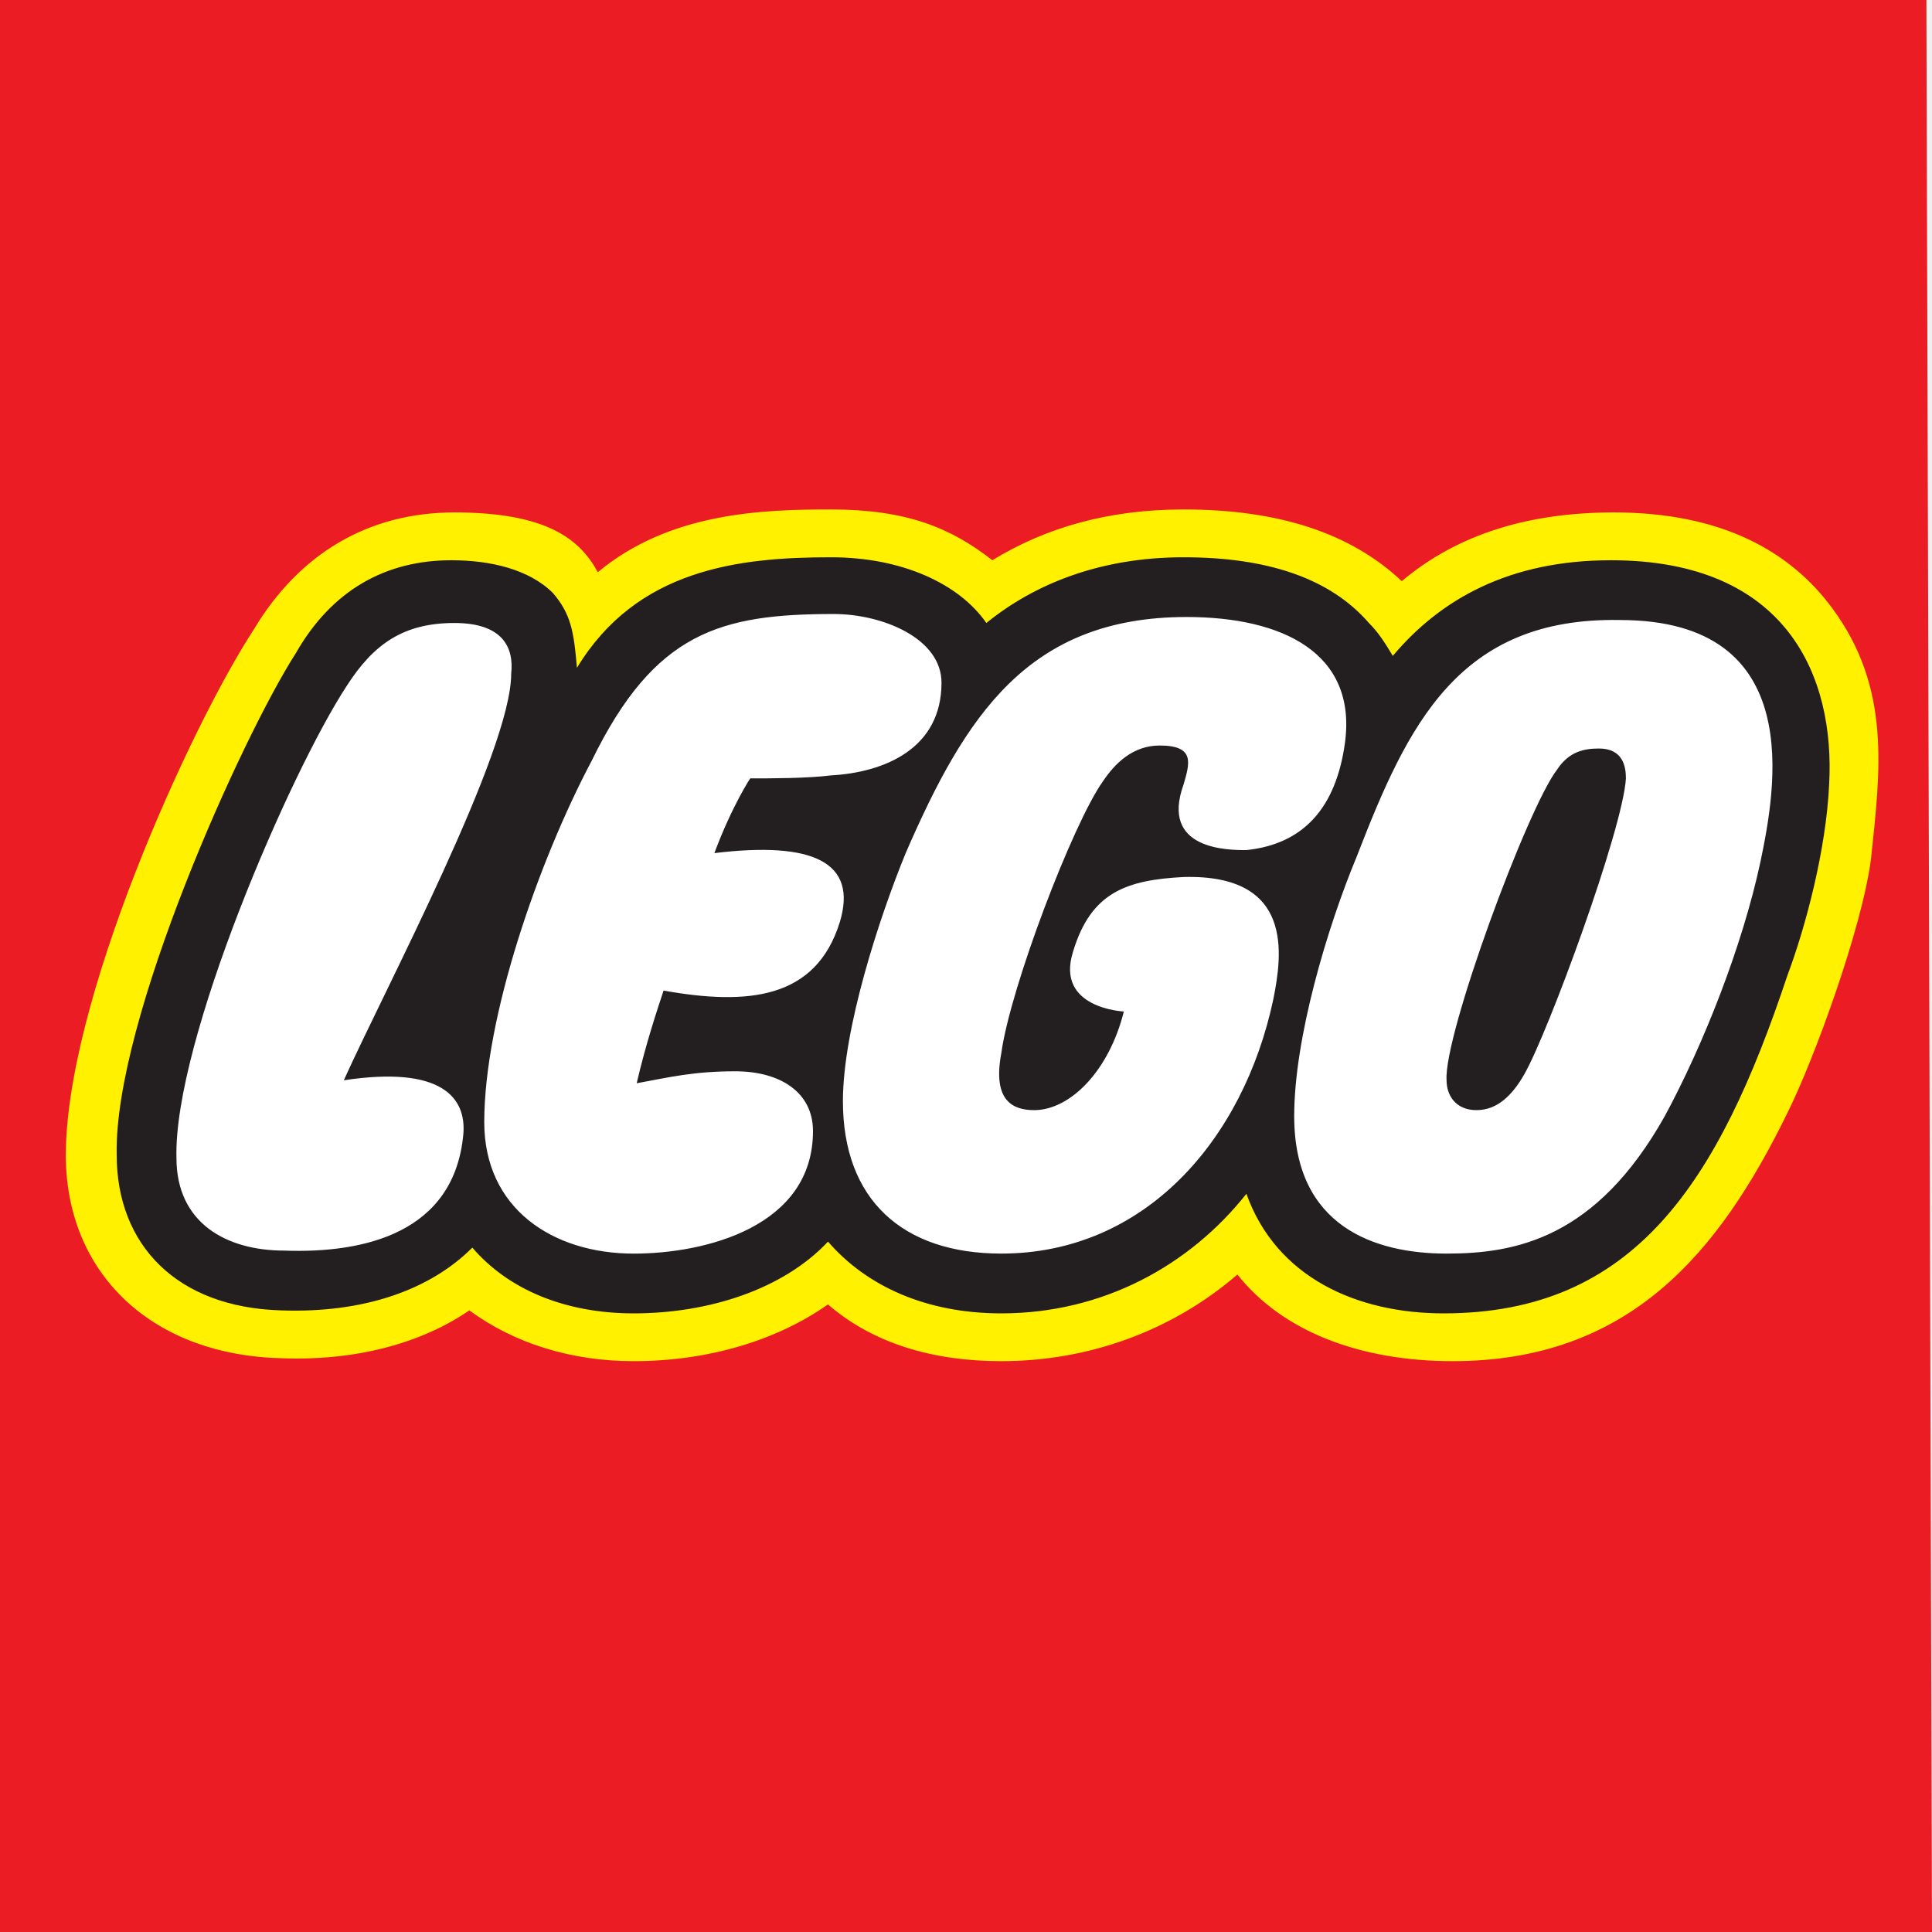
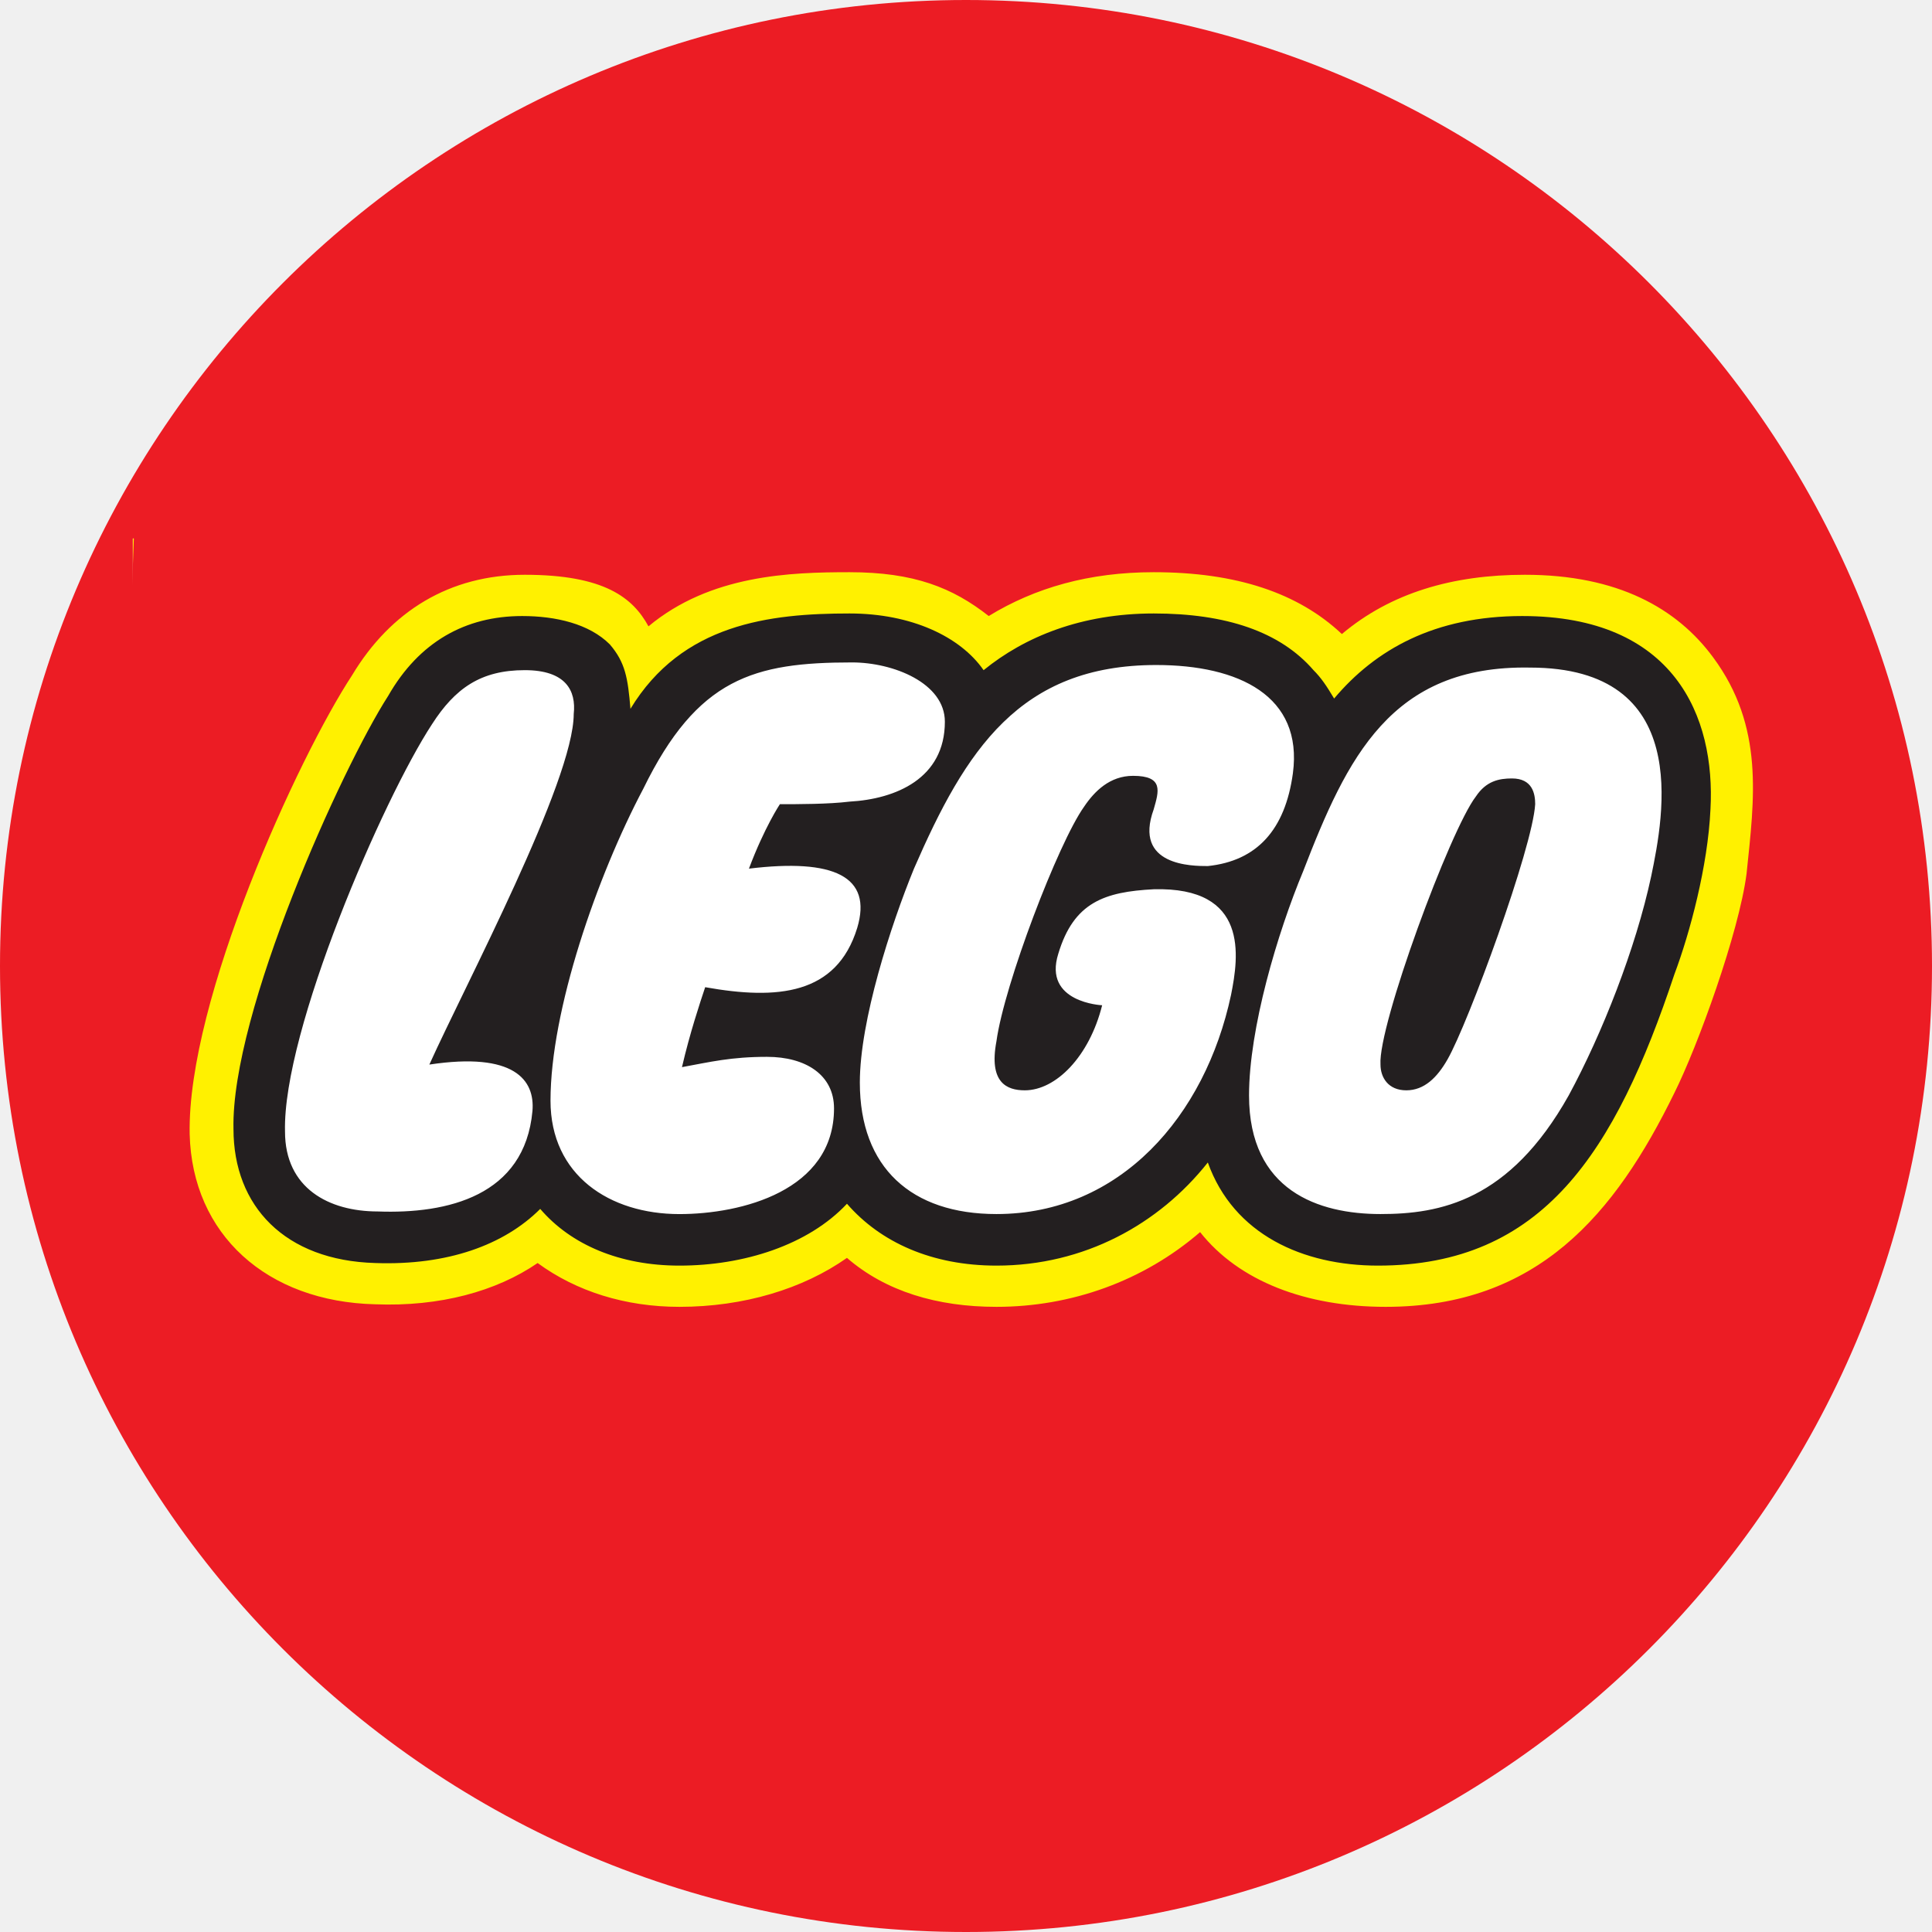
<svg xmlns="http://www.w3.org/2000/svg" version="1.1" id="Layer_1" x="0px" y="0px" width="100px" height="100px" viewBox="0 0 100 100" enable-background="new 0 0 100 100" xml:space="preserve">
-   <polygon fill-rule="evenodd" clip-rule="evenodd" fill="#FFFFFF" points="99.709,0 99.709,99.382 0.005,99.382 0,0 99.709,0 " />
-   <path fill-rule="evenodd" clip-rule="evenodd" fill="#FFF100" d="M0.005,0v99.382h99.704V0H0.005L0.005,0z M93.903,40.6  c-0.154,3.093-1.086,6.961-2.012,9.59c-3.56,10.519-7.581,17.017-17.173,17.017c-2.782,0-7.731-0.774-9.589-5.724l-0.465-1.084  l-0.773,0.929c-2.938,3.714-7.271,5.879-12.065,6.032c-3.558,0-6.496-1.237-8.353-3.559l-0.619-0.618l-0.464,0.618  c-2.011,2.167-5.57,3.405-9.591,3.405c-3.249,0-6.033-1.084-7.889-3.095l-0.464-0.464l-0.619,0.464  c-2.011,2.011-5.104,3.095-9.127,3.095c-4.95-0.155-7.889-2.939-8.044-7.427c-0.154-6.805,6.498-21.192,9.282-25.678  c1.702-2.939,4.177-4.331,7.425-4.331c2.32,0,3.867,0.463,4.795,1.392c0.773,0.929,0.928,1.702,0.928,3.403l0.155,2.321l1.237-2.011  c2.939-4.642,7.735-5.26,12.53-5.26c3.248,0,6.188,1.238,7.424,3.094l0.465,0.619l0.618-0.464c2.321-2.166,5.879-3.249,9.746-3.249  c4.179,0,7.271,1.083,9.128,3.094c0.308,0.464,0.618,0.774,1.082,1.547l0.464,1.083l0.619-0.928  c2.63-3.093,6.342-4.795,10.826-4.795c3.561,0,6.343,1.083,8.199,2.939C93.749,34.876,94.056,38.125,93.903,40.6L93.903,40.6z" />
-   <path fill-rule="evenodd" clip-rule="evenodd" fill="#EC1C24" d="M0,0v100h100L99.709,0H0.005H0z M96.842,44.468  c-0.464,3.558-2.938,10.363-4.332,13.148c-3.556,7.271-8.199,12.838-17.324,12.838c-4.795,0-8.815-1.546-11.138-4.485  c-3.403,2.939-7.734,4.485-12.222,4.485c-3.558,0-6.651-0.928-8.971-2.938c-2.63,1.856-6.188,2.938-10.055,2.938  c-3.249,0-6.188-0.928-8.508-2.629c-2.476,1.701-5.879,2.629-9.746,2.476C8.049,70.146,3.564,66.123,3.409,60.09  c-0.155-8.044,6.497-22.584,9.745-27.534c2.321-3.868,5.879-6.033,10.365-6.033c4.795,0,6.497,1.393,7.424,3.094  c3.714-3.094,8.509-3.248,12.066-3.248c3.868,0,6.188,0.928,8.353,2.629c2.785-1.701,6.033-2.629,9.9-2.629  c4.95,0,8.664,1.237,11.293,3.711c2.938-2.475,6.652-3.557,10.983-3.557c5.567,0,9.124,2.011,11.292,4.95  C97.925,35.649,97.307,39.981,96.842,44.468L96.842,44.468z" />
-   <path fill-rule="evenodd" clip-rule="evenodd" fill="#231F20" d="M83.382,28.998c-5.257,0-8.816,2.011-11.291,4.95  c-0.464-0.773-0.772-1.237-1.237-1.702c-2.01-2.32-5.259-3.402-9.591-3.402c-4.331,0-7.735,1.391-10.209,3.402  c-1.393-2.011-4.332-3.402-8.044-3.402c-4.795,0-10.054,0.618-13.148,5.723c-0.154-1.856-0.31-2.785-1.237-3.867  c-1.237-1.238-3.249-1.702-5.26-1.702c-3.403,0-6.187,1.547-8.044,4.795c-2.785,4.332-9.436,19.026-9.281,25.987  c0,4.642,3.094,7.89,8.508,8.045c4.331,0.155,7.734-1.082,9.9-3.248c1.856,2.166,4.795,3.403,8.354,3.403  c3.867,0,7.734-1.237,10.055-3.713c2.011,2.32,5.104,3.713,8.971,3.713c5.259,0,9.746-2.477,12.686-6.189  c1.547,4.332,5.723,6.189,10.207,6.189c9.903,0,14.235-6.808,17.791-17.48c0.93-2.475,2.01-6.497,2.164-9.9  C94.984,35.031,92.51,28.998,83.382,28.998L83.382,28.998z M17.795,55.915c5.105-0.773,6.342,0.928,6.188,2.783  c-0.463,5.104-5.105,6.188-9.281,6.032c-2.939,0-5.569-1.393-5.569-4.795c-0.154-6.031,5.878-19.955,8.818-24.44  c1.391-2.166,2.938-3.249,5.569-3.249c2.474,0,3.093,1.238,2.939,2.63C26.458,38.898,19.961,51.118,17.795,55.915L17.795,55.915z   M34.347,51.272c-0.31,0.929-0.928,2.784-1.392,4.797c1.702-0.311,2.938-0.619,5.104-0.619c2.32,0,4.021,1.083,4.021,3.094  c0,4.949-5.569,6.343-9.28,6.343c-4.177,0-7.735-2.321-7.735-6.808c0-5.414,2.785-13.458,5.569-18.718  c3.248-6.651,6.651-7.58,12.529-7.58c2.476,0,5.569,1.238,5.569,3.558c0,3.404-2.94,4.641-5.724,4.796  c-1.237,0.154-3.093,0.154-4.176,0.154c0,0-0.929,1.392-1.857,3.868c5.104-0.619,7.426,0.463,6.498,3.558  C42.235,51.736,38.678,52.046,34.347,51.272L34.347,51.272z M60.026,38.588c-1.393,0-2.32,0.929-2.941,1.856  c-1.545,2.166-4.795,10.673-5.259,14.077c-0.464,2.476,0.619,2.939,1.701,2.939c1.858,0,3.868-2.011,4.643-5.105  c0,0-3.56-0.154-2.63-3.094c0.928-3.093,2.784-3.712,5.723-3.867c5.725-0.154,5.107,4.022,4.641,6.341  c-1.548,7.271-6.65,13.15-14.077,13.15c-5.104,0-8.198-2.785-8.198-7.89c0-3.713,1.856-9.436,3.249-12.839  c3.094-7.116,6.341-12.22,14.54-12.22c4.953,0,8.817,1.855,8.199,6.497c-0.465,3.403-2.165,5.259-5.104,5.568  c-0.928,0-4.485,0-3.249-3.403C61.572,39.517,61.881,38.588,60.026,38.588L60.026,38.588z M91.117,44.621  c-0.928,4.332-2.939,9.436-4.948,13.149c-3.559,6.342-7.736,7.116-11.294,7.116c-3.712,0-7.888-1.394-7.888-7.116  c0-4.022,1.7-9.745,3.247-13.458c2.631-6.806,5.259-12.375,13.611-12.22C93.592,32.092,91.892,40.909,91.117,44.621L91.117,44.621z   M84.157,40.29c-0.154,2.629-4.021,13.148-5.26,15.315c-0.618,1.082-1.392,1.855-2.475,1.855c-1.084,0-1.548-0.773-1.548-1.546  c-0.156-2.322,4.176-14.078,5.726-16.089c0.617-0.927,1.389-1.082,2.164-1.082C84.003,38.744,84.157,39.671,84.157,40.29  L84.157,40.29z" />
+   <circle fill="#EC1C24" cx="50" cy="50" r="50" />
+   <polygon fill="#FFFFFF" points="92.874,27.876 92.874,70.59 6.879,70.59 6.875,27.876 " />
+   <path fill="#FFF100" d="M6.879,27.876V70.59h85.995V27.876H6.879L6.879,27.876z M87.866,41.893  c-0.133,2.667-0.938,6.004-1.735,8.271c-3.07,9.072-6.538,14.677-14.812,14.677c-2.4,0-6.669-0.667-8.271-4.938l-0.401-0.935  l-0.667,0.802c-2.533,3.203-6.271,5.07-10.405,5.202c-3.069,0-5.603-1.066-7.205-3.069l-0.534-0.532l-0.4,0.532  c-1.735,1.869-4.804,2.937-8.272,2.937c-2.802,0-5.203-0.935-6.804-2.669l-0.4-0.4l-0.534,0.4c-1.734,1.734-4.402,2.669-7.872,2.669  c-4.27-0.134-6.804-2.534-6.938-6.405c-0.133-5.869,5.604-18.278,8.005-22.147c1.468-2.535,3.603-3.735,6.404-3.735  c2.001,0,3.335,0.399,4.136,1.201c0.667,0.801,0.8,1.468,0.8,2.935l0.134,2.001l1.066-1.734c2.535-4.004,6.671-4.537,10.807-4.537  c2.801,0,5.337,1.068,6.403,2.668l0.401,0.534l0.534-0.4c2.001-1.868,5.07-2.802,8.405-2.802c3.604,0,6.271,0.934,7.872,2.668  c0.267,0.4,0.533,0.667,0.934,1.334l0.4,0.934l0.534-0.8c2.268-2.668,5.47-4.136,9.337-4.136c3.072,0,5.471,0.934,7.072,2.535  C87.733,36.956,87.999,39.758,87.866,41.893L87.866,41.893z" />
+   <path fill="#EC1C24" d="M5.375,70.75l89.21,1.117l-0.751-45.034L7,25.875L5.375,70.75z M90.401,45.229  c-0.4,3.069-2.534,8.938-3.736,11.341c-3.067,6.271-7.072,11.072-14.942,11.072c-4.136,0-7.603-1.333-9.606-3.868  c-2.936,2.535-6.67,3.868-10.541,3.868c-3.069,0-5.737-0.801-7.738-2.534c-2.268,1.601-5.337,2.534-8.672,2.534  c-2.803,0-5.337-0.801-7.338-2.268c-2.135,1.467-5.07,2.268-8.406,2.136c-5.604-0.134-9.472-3.604-9.605-8.808  c-0.134-6.938,5.604-19.479,8.405-23.748c2.002-3.336,5.071-5.204,8.94-5.204c4.136,0,5.604,1.202,6.403,2.669  c3.204-2.669,7.339-2.802,10.407-2.802c3.336,0,5.337,0.8,7.204,2.268c2.402-1.467,5.204-2.268,8.539-2.268  c4.27,0,7.473,1.067,9.74,3.201c2.535-2.135,5.738-3.068,9.474-3.068c4.802,0,7.869,1.735,9.739,4.27  C91.335,37.622,90.802,41.358,90.401,45.229L90.401,45.229z" />
+   <path fill="#231F20" d="M78.792,31.886c-4.534,0-7.604,1.734-9.738,4.27c-0.4-0.667-0.667-1.067-1.067-1.468  c-1.733-2.001-4.535-2.935-8.271-2.935s-6.673,1.2-8.805,2.935c-1.203-1.735-3.737-2.935-6.939-2.935  c-4.135,0-8.671,0.533-11.34,4.936c-0.133-1.601-0.268-2.402-1.067-3.335c-1.067-1.068-2.802-1.468-4.537-1.468  c-2.935,0-5.336,1.334-6.938,4.136c-2.402,3.736-8.139,16.409-8.005,22.413c0,4.004,2.668,6.806,7.338,6.939  c3.736,0.134,6.671-0.933,8.539-2.801c1.601,1.868,4.136,2.935,7.205,2.935c3.335,0,6.671-1.066,8.672-3.202  c1.735,2.001,4.402,3.202,7.738,3.202c4.535,0,8.405-2.137,10.94-5.338c1.335,3.736,4.937,5.338,8.804,5.338  c8.542,0,12.278-5.872,15.345-15.077c0.802-2.135,1.733-5.604,1.867-8.539C88.799,37.089,86.665,31.886,78.792,31.886L78.792,31.886  z M22.223,55.102c4.403-0.666,5.47,0.801,5.337,2.4c-0.399,4.402-4.403,5.337-8.004,5.203c-2.535,0-4.804-1.202-4.804-4.136  c-0.132-5.202,5.07-17.211,7.606-21.08c1.199-1.868,2.534-2.802,4.803-2.802c2.134,0,2.667,1.067,2.535,2.268  C29.695,40.424,24.091,50.965,22.223,55.102L22.223,55.102z M36.5,51.097c-0.268,0.802-0.801,2.402-1.201,4.138  c1.468-0.269,2.534-0.533,4.402-0.533c2,0,3.468,0.934,3.468,2.668c0,4.269-4.803,5.471-8.004,5.471  c-3.603,0-6.671-2.001-6.671-5.872c0-4.669,2.402-11.607,4.803-16.144c2.801-5.736,5.736-6.538,10.806-6.538  c2.136,0,4.803,1.068,4.803,3.069c0,2.936-2.536,4.003-4.937,4.136c-1.067,0.133-2.667,0.133-3.602,0.133  c0,0-0.801,1.201-1.602,3.336c4.402-0.534,6.405,0.399,5.604,3.069C43.303,51.498,40.235,51.765,36.5,51.097L36.5,51.097z   M58.646,40.157c-1.201,0-2,0.801-2.536,1.601c-1.332,1.868-4.135,9.206-4.535,12.142c-0.401,2.136,0.534,2.535,1.467,2.535  c1.603,0,3.336-1.734,4.005-4.403c0,0-3.071-0.133-2.269-2.669c0.8-2.667,2.401-3.202,4.937-3.335  c4.938-0.133,4.404,3.469,4.003,5.469c-1.336,6.271-5.736,11.342-12.142,11.342c-4.402,0-7.071-2.402-7.071-6.805  c0-3.202,1.601-8.139,2.802-11.073c2.669-6.138,5.469-10.54,12.541-10.54c4.272,0,7.604,1.6,7.072,5.604  c-0.401,2.935-1.867,4.536-4.402,4.802c-0.801,0-3.869,0-2.803-2.935C59.981,40.958,60.247,40.157,58.646,40.157L58.646,40.157z   M85.464,45.361c-0.801,3.736-2.535,8.138-4.269,11.34c-3.069,5.47-6.671,6.138-9.74,6.138c-3.202,0-6.805-1.202-6.805-6.138  c0-3.469,1.468-8.405,2.802-11.607c2.27-5.871,4.536-10.673,11.74-10.54C87.598,34.554,86.133,42.159,85.464,45.361L85.464,45.361z   M79.461,41.625c-0.134,2.268-3.468,11.34-4.538,13.21c-0.532,0.933-1.2,1.6-2.134,1.6c-0.936,0-1.335-0.667-1.335-1.334  c-0.135-2.003,3.602-12.142,4.938-13.876c0.532-0.8,1.197-0.933,1.866-0.933C79.327,40.292,79.461,41.091,79.461,41.625  L79.461,41.625z" />
</svg>
